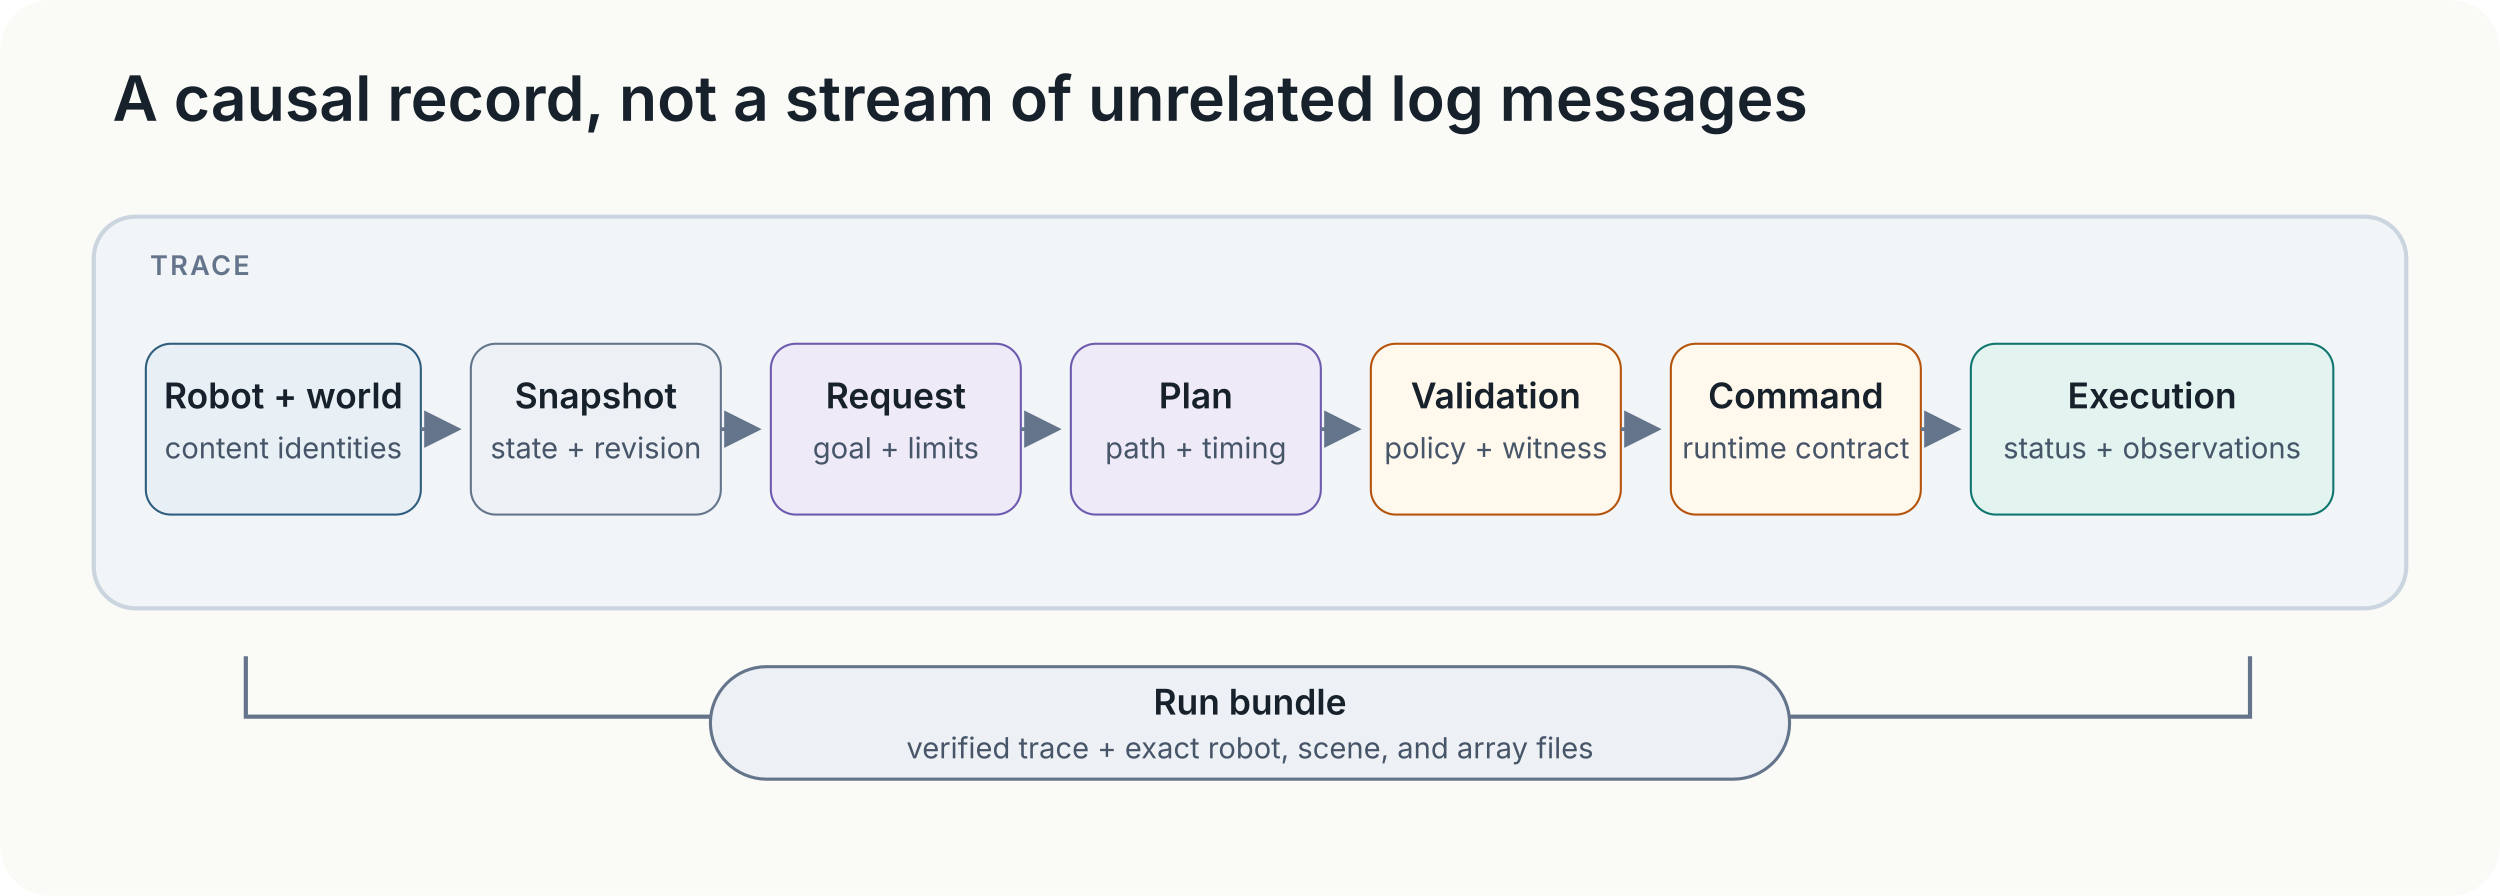
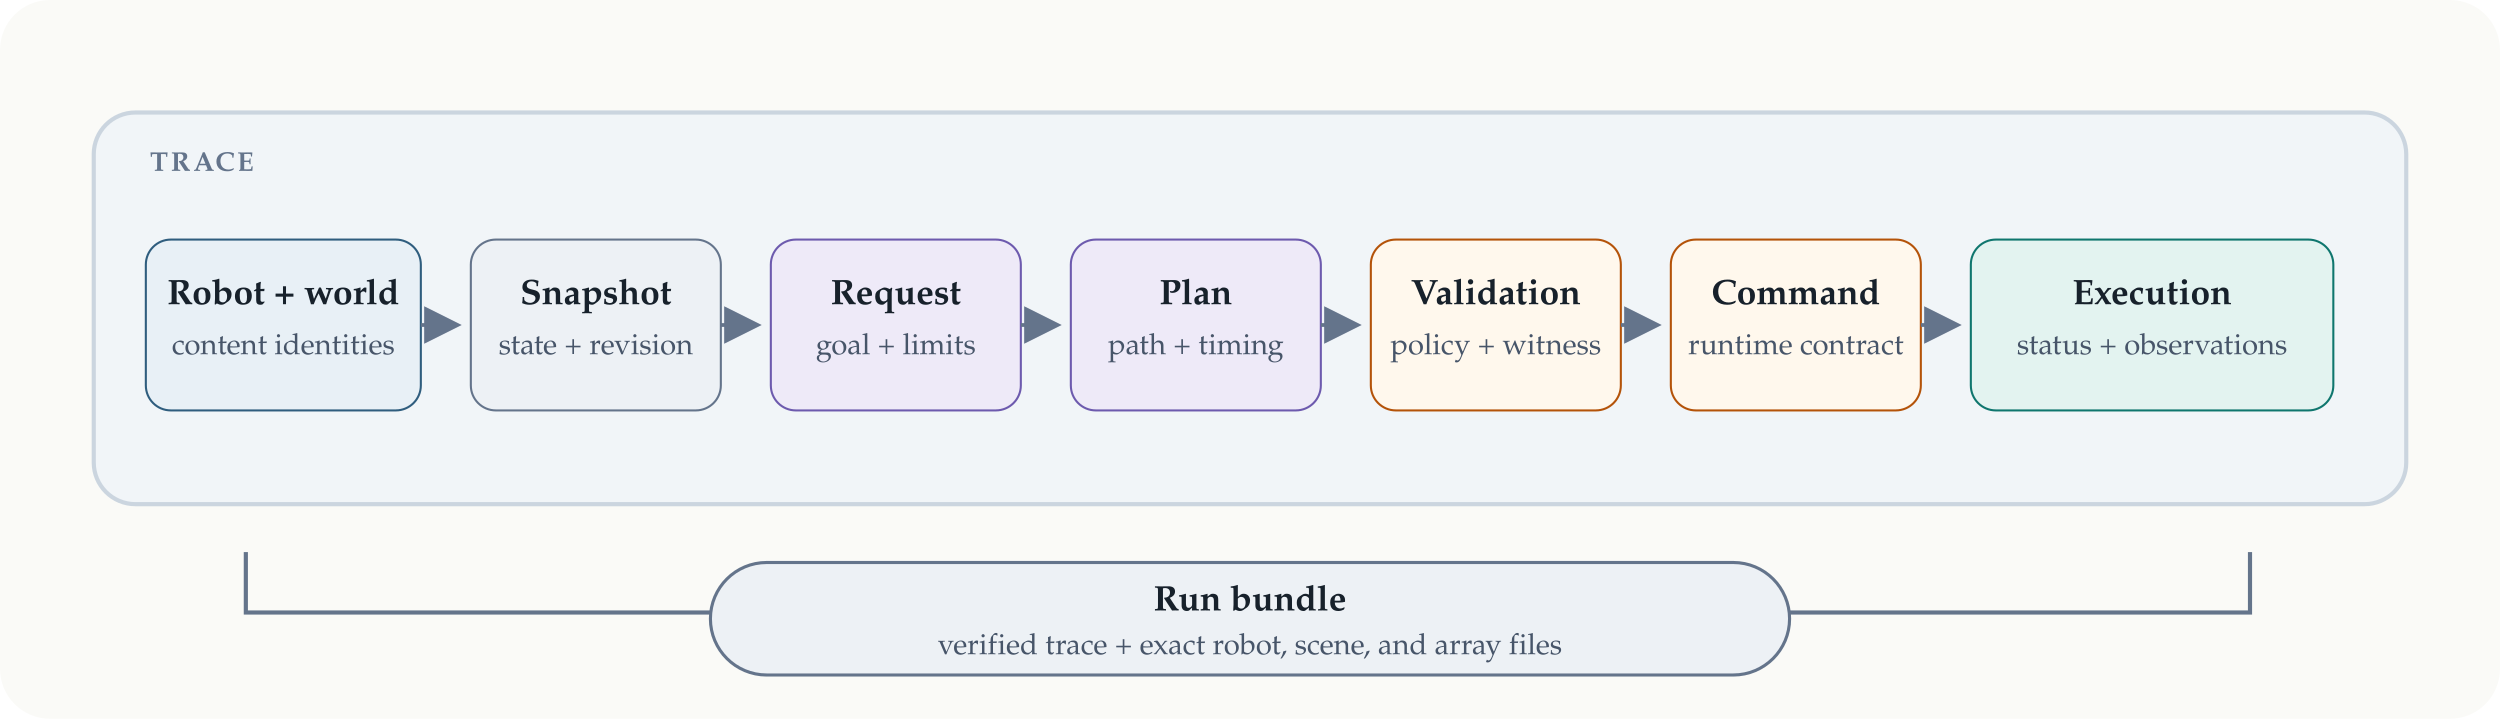
- <svg xmlns="http://www.w3.org/2000/svg" width="1200" height="430" viewBox="0 0 1200 430" role="img" aria-labelledby="title desc">
+ <svg xmlns="http://www.w3.org/2000/svg" width="1200" height="345" viewBox="0 50 1200 345" role="img" aria-labelledby="title desc">
  <defs>
    <marker id="arrow" markerWidth="10" markerHeight="10" refX="8" refY="5" orient="auto" markerUnits="strokeWidth">
      <path d="M0,0 L10,5 L0,10 Z" fill="#64748b" />
    </marker>
    <style>
-       .title { font: 600 30px ui-sans-serif, -apple-system, BlinkMacSystemFont, "Segoe UI", sans-serif; fill: #17212b; }
-       .label { font: 600 17px ui-sans-serif, -apple-system, BlinkMacSystemFont, "Segoe UI", sans-serif; fill: #17212b; }
-       .body { font: 400 14px ui-sans-serif, -apple-system, BlinkMacSystemFont, "Segoe UI", sans-serif; fill: #475569; }
-       .eyebrow { font: 600 13px ui-sans-serif, -apple-system, BlinkMacSystemFont, "Segoe UI", sans-serif; letter-spacing: 1.1px; fill: #64748b; }
+       .label { font: 600 17px Palatino, "Palatino Linotype", "Book Antiqua", Georgia, serif; fill: #17212b; }
+       .body { font: 400 14px Palatino, "Palatino Linotype", "Book Antiqua", Georgia, serif; fill: #475569; }
+       .eyebrow { font: 600 13px Palatino, "Palatino Linotype", "Book Antiqua", Georgia, serif; letter-spacing: 1.1px; fill: #64748b; }
    </style>
  </defs>
-   <rect width="1200" height="430" rx="24" fill="#fafaf7" />
-   <text x="54" y="58" class="title">A causal record, not a stream of unrelated log messages</text>
+   <rect y="50" width="1200" height="345" rx="24" fill="#fafaf7" />
  <rect x="45" y="104" width="1110" height="188" rx="20" fill="#f1f5f8" stroke="#cbd5df" stroke-width="2" />
  <text x="72" y="132" class="eyebrow">TRACE</text>
  <g>
    <rect x="70" y="165" width="132" height="82" rx="12" fill="#e8f0f6" stroke="#2f5d7e" />
    <text x="136" y="196" text-anchor="middle" class="label">Robot + world</text>
    <text x="136" y="220" text-anchor="middle" class="body">content identities</text>
    <rect x="226" y="165" width="120" height="82" rx="12" fill="#edf1f5" stroke="#64748b" />
    <text x="286" y="196" text-anchor="middle" class="label">Snapshot</text>
    <text x="286" y="220" text-anchor="middle" class="body">state + revision</text>
    <rect x="370" y="165" width="120" height="82" rx="12" fill="#eeeaf8" stroke="#6d5aae" />
    <text x="430" y="196" text-anchor="middle" class="label">Request</text>
    <text x="430" y="220" text-anchor="middle" class="body">goal + limits</text>
    <rect x="514" y="165" width="120" height="82" rx="12" fill="#eeeaf8" stroke="#6d5aae" />
    <text x="574" y="196" text-anchor="middle" class="label">Plan</text>
    <text x="574" y="220" text-anchor="middle" class="body">path + timing</text>
    <rect x="658" y="165" width="120" height="82" rx="12" fill="#fff8ed" stroke="#b45309" />
    <text x="718" y="196" text-anchor="middle" class="label">Validation</text>
    <text x="718" y="220" text-anchor="middle" class="body">policy + witness</text>
    <rect x="802" y="165" width="120" height="82" rx="12" fill="#fff8ed" stroke="#b45309" />
    <text x="862" y="196" text-anchor="middle" class="label">Command</text>
    <text x="862" y="220" text-anchor="middle" class="body">runtime contract</text>
    <rect x="946" y="165" width="174" height="82" rx="12" fill="#e3f3f0" stroke="#0f766e" />
    <text x="1033" y="196" text-anchor="middle" class="label">Execution</text>
    <text x="1033" y="220" text-anchor="middle" class="body">status + observations</text>
  </g>
  <g fill="none" stroke="#64748b" stroke-width="1.8" marker-end="url(#arrow)">
    <path d="M202 206 L218 206" />
    <path d="M346 206 L362 206" />
    <path d="M490 206 L506 206" />
    <path d="M634 206 L650 206" />
    <path d="M778 206 L794 206" />
    <path d="M922 206 L938 206" />
  </g>
  <path d="M118 315 L118 344 L1080 344 L1080 315" fill="none" stroke="#64748b" stroke-width="2" />
  <rect x="341" y="320" width="518" height="54" rx="27" fill="#edf1f5" stroke="#64748b" stroke-width="1.5" />
  <text x="600" y="343" text-anchor="middle" class="label">Run bundle</text>
  <text x="600" y="364" text-anchor="middle" class="body">verified trace + exact robot, scene, and array files</text>
</svg>
